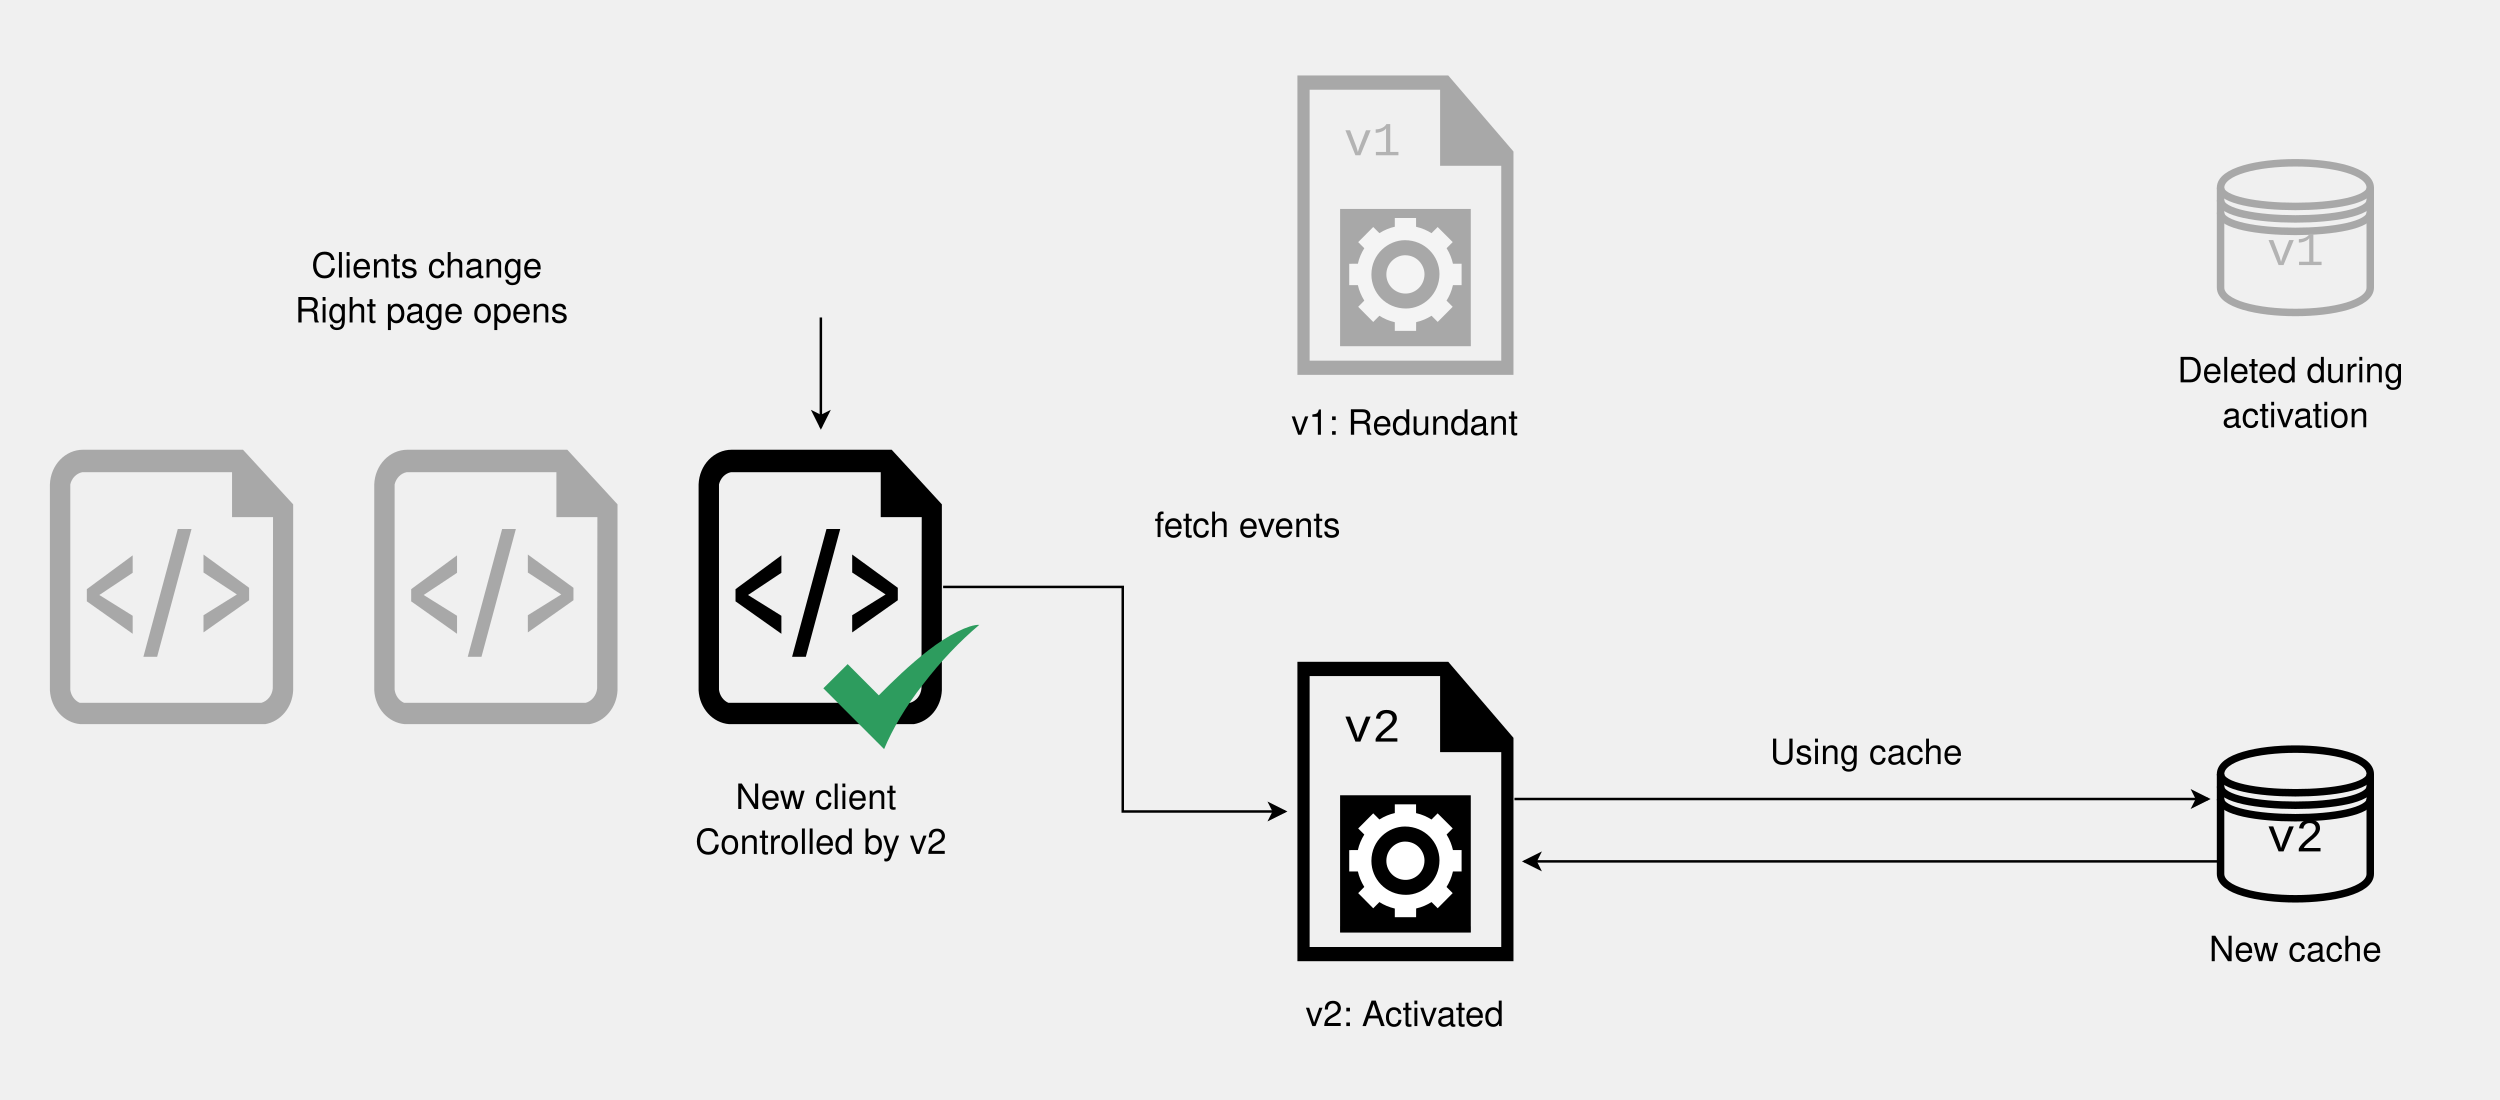
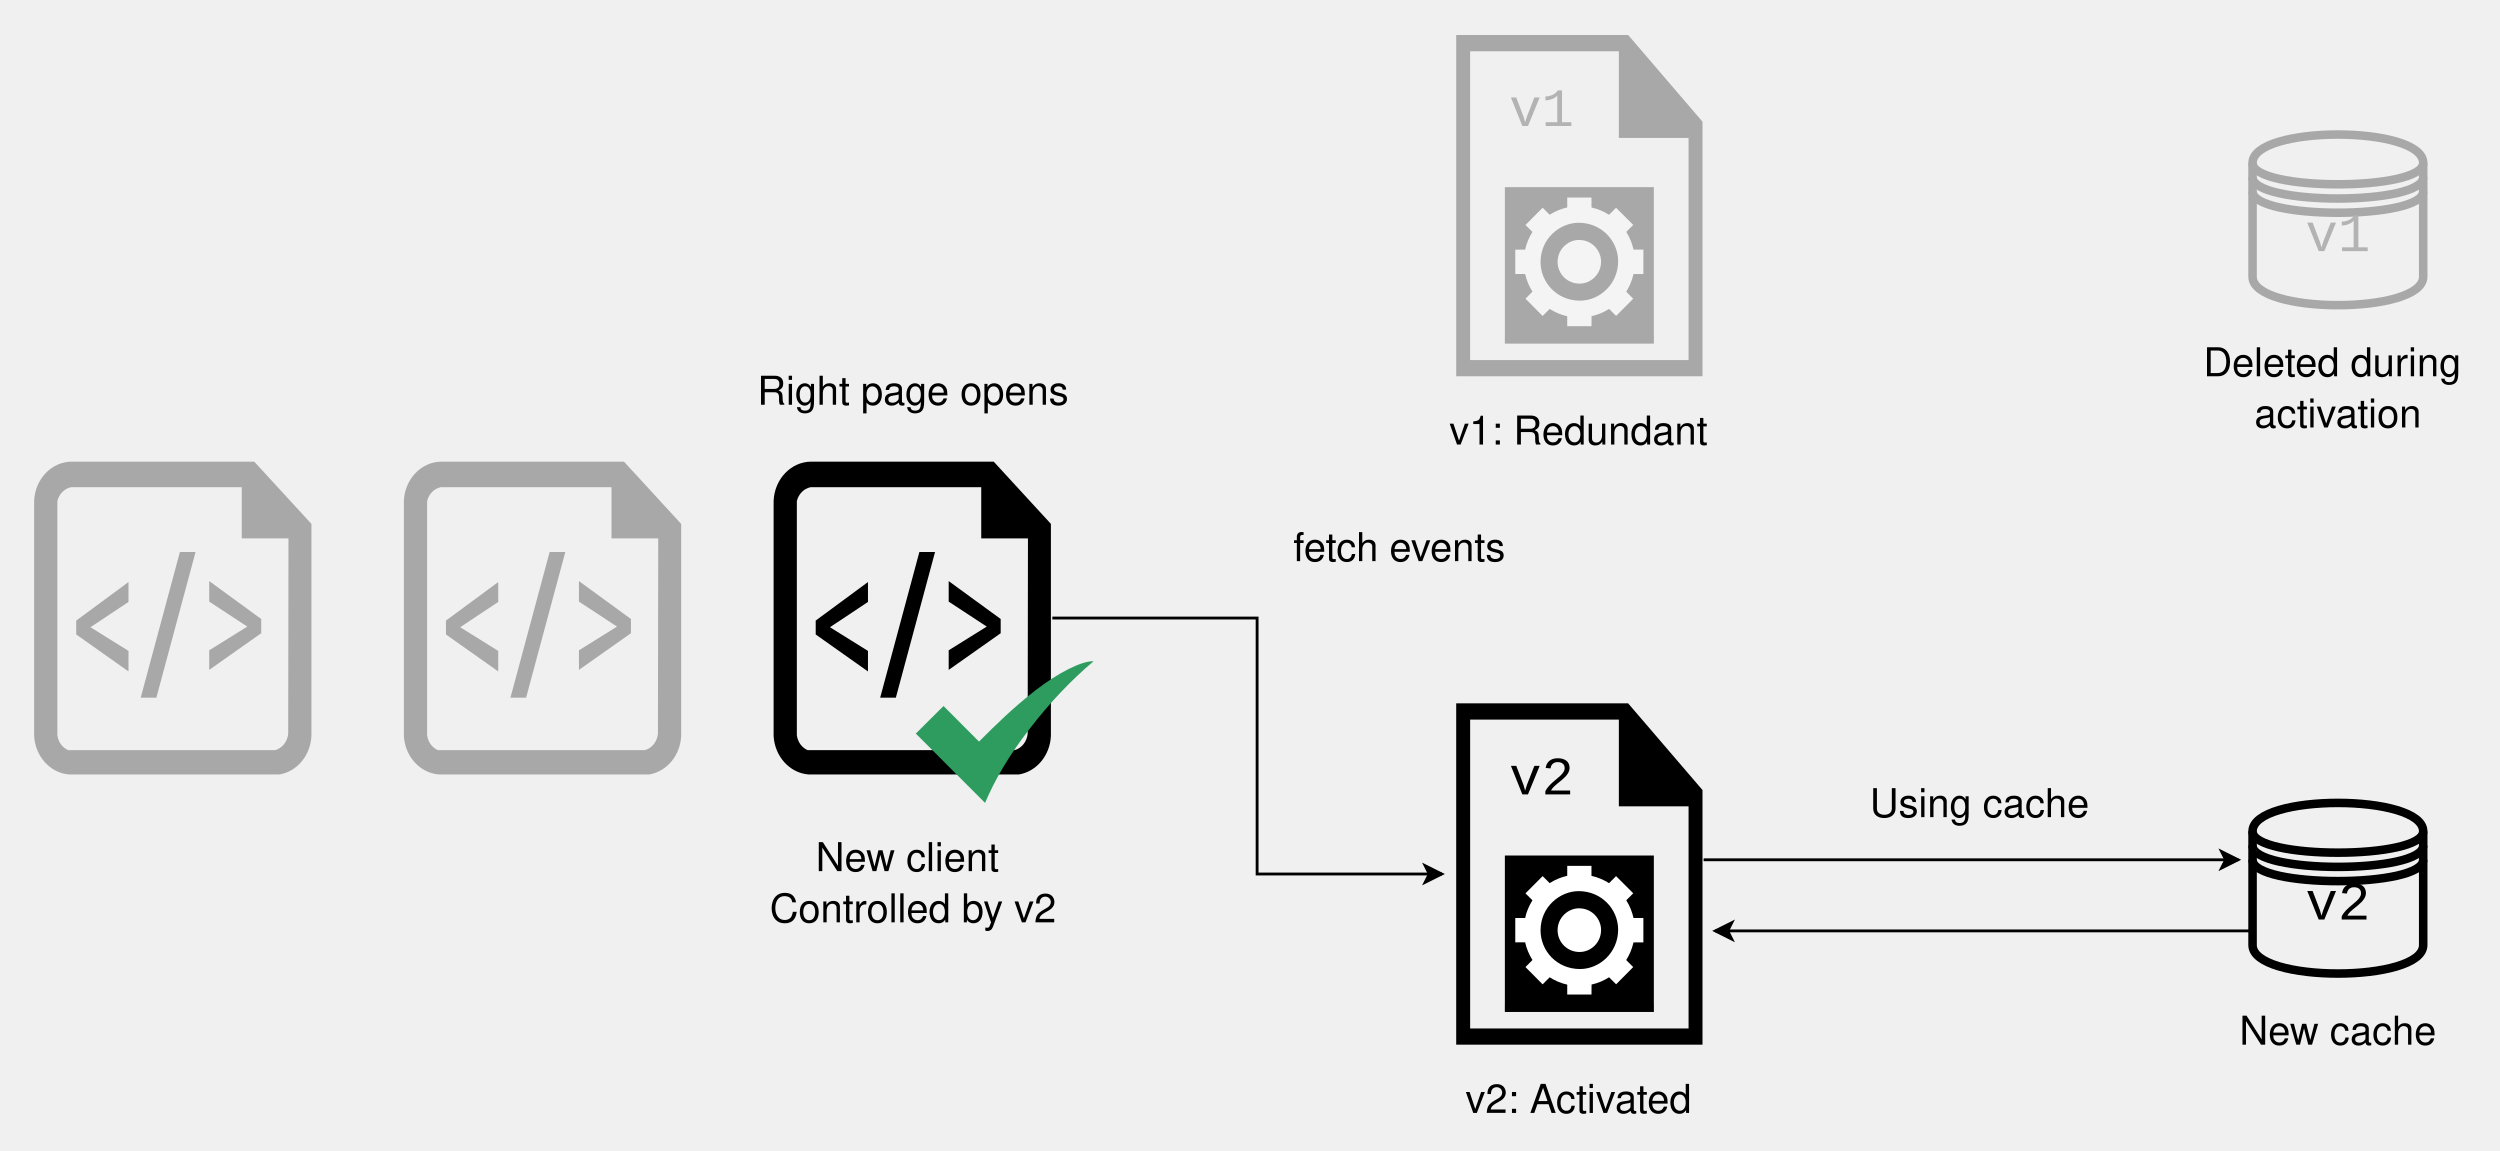
- <svg xmlns="http://www.w3.org/2000/svg" width="919" height="404" viewBox="0 0 1002 440">
+ <svg xmlns="http://www.w3.org/2000/svg" width="806" height="371" viewBox="8 18 879 404">
  <defs>
    <g id="worker" transform="translate(-681 -709)">
      <path d="M681 829V709h60.46l26.14 30.48V829Zm4.9-5.69h76.8V745.2h-24.51v-30.48H685.9Z" pointer-events="none" />
      <path d="M698.11 817.5v-55h52.38v55z" pointer-events="none" />
      <path fill-opacity=".3" d="M698.11 817.5v-2.48h52.38v2.48z" pointer-events="none" />
      <path fill="#fff" d="M724.36 796.42c-4.32 0-7.71-3.44-7.71-7.65 0-4.54 3.78-7.71 7.48-7.71 4.95 0 7.81 4.07 7.81 7.58 0 4.51-3.57 7.78-7.58 7.78m.16 5.99c7 0 13.42-5.9 13.42-13.85 0-7.17-5.85-13.54-13.86-13.54-6.57 0-13.42 5.47-13.42 13.81 0 7.18 5.73 13.58 13.86 13.58m-13.13 5.39-6.03-6.08 2.45-2.48c-1.19-1.93-2.1-4.02-2.57-6.21h-3.47v-8.55l3.47-.02c.46-2.2 1.42-4.38 2.57-6.22l-2.45-2.44 6.03-6.06 2.47 2.46c2.03-1.27 4.1-2.11 6.18-2.57v-3.49h8.52v3.51c2.48.55 4.5 1.51 6.18 2.57l2.47-2.47 6.04 6.03-2.45 2.46c1.35 2.15 2.12 4.32 2.54 6.22h3.47v8.59h-3.47c-.57 2.49-1.49 4.51-2.57 6.2l2.47 2.47-6.01 6.06-2.47-2.47c-1.76 1.08-3.69 2.02-6.17 2.56l-.02 3.51h-8.53v-3.48c-2.31-.53-4.37-1.42-6.18-2.59z" pointer-events="none" />
    </g>
    <g id="client" transform="translate(-501 -504)">
      <path d="M501 517.9c.27-7.76 6.14-13.89 13.27-13.89h64.12l20.11 21.89v74.55c-.31 6.84-5.01 12.5-11.23 13.55h-74.02c-6.62-.54-11.86-6.34-12.25-13.55zm8.17 82.32c.31 2.35 1.75 4.34 3.78 5.23h72.79c2.49-.69 4.33-3 4.59-5.78l.1-68.66H574v-18h-60.03c-2.34.48-4.21 2.38-4.8 4.89zm25.01-22.44-18.38-13v-4.89l18.38-13.55v7l-13.37 8.89 13.37 8.33zm4.29 9.22 13.78-51.21h5.51L543.98 587Zm24.09-33.77v-7.22l18.28 13.33v5l-18.28 12.89v-6.89l13.38-8.33z" pointer-events="none" />
    </g>
    <g id="check" transform="translate(-371 -504)">
      <path fill="#2d9c5e" d="M445.35 624 421 599.63l9.74-9.7 12.48 12.52c5.92-5.95 12.02-11.92 19.82-18.01 7.91-6.14 16.35-10.44 20.46-10.24-7.8 6.56-15.57 14.73-22.42 23.68-7.22 9.22-12.41 18.17-15.73 26.12" pointer-events="none" />
    </g>
    <g id="cache" transform="translate(-1041 -739)">
      <path fill="none" stroke="#000" stroke-miterlimit="10" stroke-width="3" d="M1041 749c0 10 60 10 60 0" pointer-events="none" />
      <path fill="none" stroke="#000" stroke-miterlimit="10" stroke-width="3" d="M1041 754c0 10 60 10 60 0" pointer-events="none" />
      <path fill="none" stroke="#000" stroke-miterlimit="10" stroke-width="3" d="M1041 759c0 10 60 10 60 0" pointer-events="none" />
      <path fill="none" stroke="#000" stroke-miterlimit="10" stroke-width="3" d="M1041 749c0-13.33 60-13.33 60 0v40c0 13.33-60 13.33-60 0z" pointer-events="none" />
    </g>
    <g id="event" transform="translate(-901 -469)">
      <path fill="#ffd966" stroke="#000" stroke-miterlimit="6" stroke-width="3" d="m901 529 11-12.57-9.35-8.79 9.35-7.54-9.35-11.31L919.7 469l14.3 16.02-13.2 8.8 7.7 8.79-11.55 7.54 7.15 6.91z" pointer-events="none" />
    </g>
    <marker id="arrow" markerWidth="8" markerHeight="8" refX="7" refY="4" orient="auto" markerUnits="userSpaceOnUse">
      <path d="M0 0L8 4L0 8L2 4Z" />
    </marker>
  </defs>
  <use href="#client" transform="translate(20 180)" opacity="0.3" />
  <use href="#client" transform="translate(150 180)" opacity="0.3" />
  <use href="#client" transform="translate(280 180)" />
  <use href="#check" transform="translate(280 180)" />
  <text x="329" y="324" font-family="Helvetica" font-size="14" text-anchor="middle" fill="#000">
    <tspan x="329" y="324">New client</tspan>
    <tspan x="329" y="342">Controlled by v2</tspan>
  </text>
  <use href="#worker" transform="translate(520 30)" opacity="0.3" />
  <text x="550" y="62" font-family="Courier New" font-size="19" text-anchor="middle" fill="#b3b3b3">
    <tspan x="550" y="62">v1</tspan>
  </text>
  <text x="563" y="174" font-family="Helvetica" font-size="14" text-anchor="middle" fill="#000">
    <tspan x="563" y="174">v1: Redundant</tspan>
  </text>
-   <use href="#cache" transform="translate(890 65)" opacity="0.3" />
-   <text x="920" y="106" font-family="Courier New" font-size="19" text-anchor="middle" fill="#b3b3b3">
-     <tspan x="920" y="106">v1</tspan>
+   <use href="#cache" transform="translate(800 65)" opacity="0.3" />
+   <text x="830" y="106" font-family="Courier New" font-size="19" text-anchor="middle" fill="#b3b3b3">
+     <tspan x="830" y="106">v1</tspan>
  </text>
-   <text x="920" y="153" font-family="Helvetica" font-size="14" text-anchor="middle" fill="#000">
-     <tspan x="920" y="153">Deleted during</tspan>
-     <tspan x="920" y="171">activation</tspan>
+   <text x="830" y="150" font-family="Helvetica" font-size="14" text-anchor="middle" fill="#000">
+     <tspan x="830" y="150">Deleted during</tspan>
+     <tspan x="830" y="168">activation</tspan>
  </text>
  <use href="#worker" transform="translate(520 265)" />
  <text x="550" y="297" font-family="Courier New" font-size="19" text-anchor="middle" fill="#000">
    <tspan x="550" y="297">v2</tspan>
  </text>
-   <text x="563" y="411" font-family="Helvetica" font-size="14" text-anchor="middle" fill="#000">
-     <tspan x="563" y="411">v2: Activated</tspan>
+   <text x="563" y="409" font-family="Helvetica" font-size="14" text-anchor="middle" fill="#000">
+     <tspan x="563" y="409">v2: Activated</tspan>
  </text>
-   <use href="#cache" transform="translate(890 300)" />
-   <text x="920" y="341" font-family="Courier New" font-size="19" text-anchor="middle" fill="#000">
-     <tspan x="920" y="341">v2</tspan>
+   <use href="#cache" transform="translate(800 300)" />
+   <text x="830" y="341" font-family="Courier New" font-size="19" text-anchor="middle" fill="#000">
+     <tspan x="830" y="341">v2</tspan>
  </text>
-   <text x="920" y="385" font-family="Helvetica" font-size="14" text-anchor="middle" fill="#000">
-     <tspan x="920" y="385">New cache</tspan>
+   <text x="830" y="385" font-family="Helvetica" font-size="14" text-anchor="middle" fill="#000">
+     <tspan x="830" y="385">New cache</tspan>
  </text>
-   <text x="173" y="111" font-family="Helvetica" font-size="14" text-anchor="middle" fill="#000">
-     <tspan x="173" y="111">Clients change</tspan>
-     <tspan x="173" y="129">Right page opens</tspan>
+   <text x="329" y="160" font-family="Helvetica" font-size="14" text-anchor="middle" fill="#000">
+     <tspan x="329" y="160">Right page opens</tspan>
  </text>
-   <path d="M329 127V171" fill="none" stroke="#000" stroke-width="1" marker-end="url(#arrow)" />
  <path d="M378 235H450V325H515" fill="none" stroke="#000" stroke-width="1" marker-end="url(#arrow)" />
  <text x="500" y="215" font-family="Helvetica" font-size="14" text-anchor="middle" fill="#000">
    <tspan x="500" y="215">fetch events</tspan>
  </text>
-   <path d="M607 320H885" fill="none" stroke="#000" stroke-width="1" marker-end="url(#arrow)" />
-   <path d="M890 345H611" fill="none" stroke="#000" stroke-width="1" marker-end="url(#arrow)" />
-   <text x="748" y="306" font-family="Helvetica" font-size="14" text-anchor="middle" fill="#000">
-     <tspan x="748" y="306">Using cache</tspan>
+   <path d="M607 320H795" fill="none" stroke="#000" stroke-width="1" marker-end="url(#arrow)" />
+   <path d="M800 345H611" fill="none" stroke="#000" stroke-width="1" marker-end="url(#arrow)" />
+   <text x="704" y="305" font-family="Helvetica" font-size="14" text-anchor="middle" fill="#000">
+     <tspan x="704" y="305">Using cache</tspan>
  </text>
</svg>
